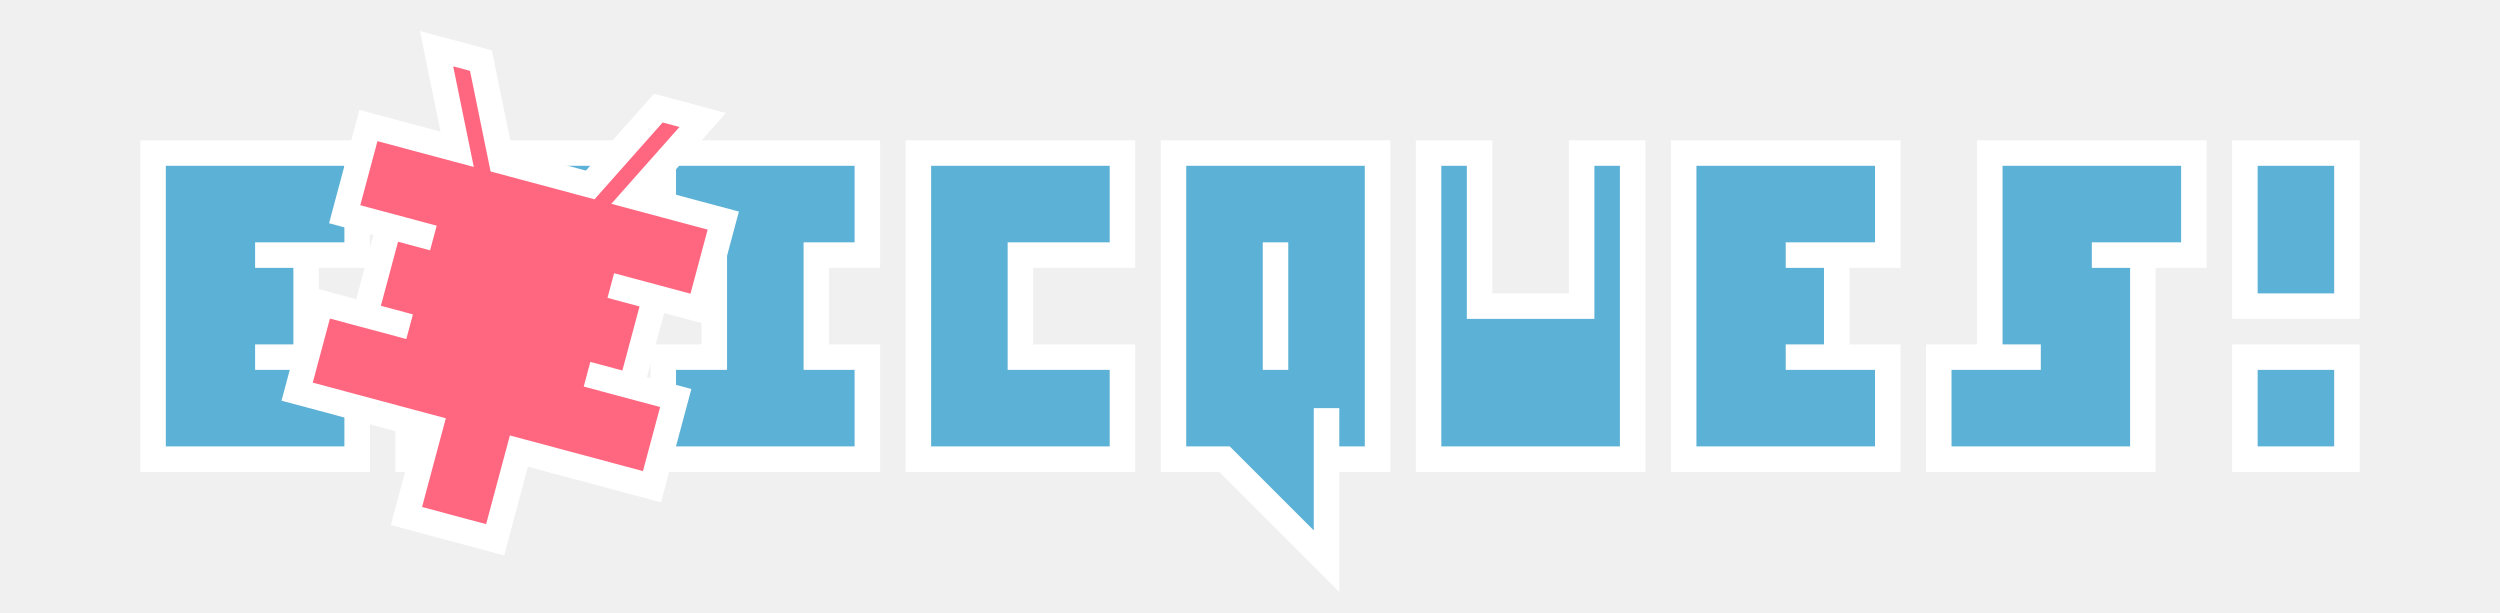
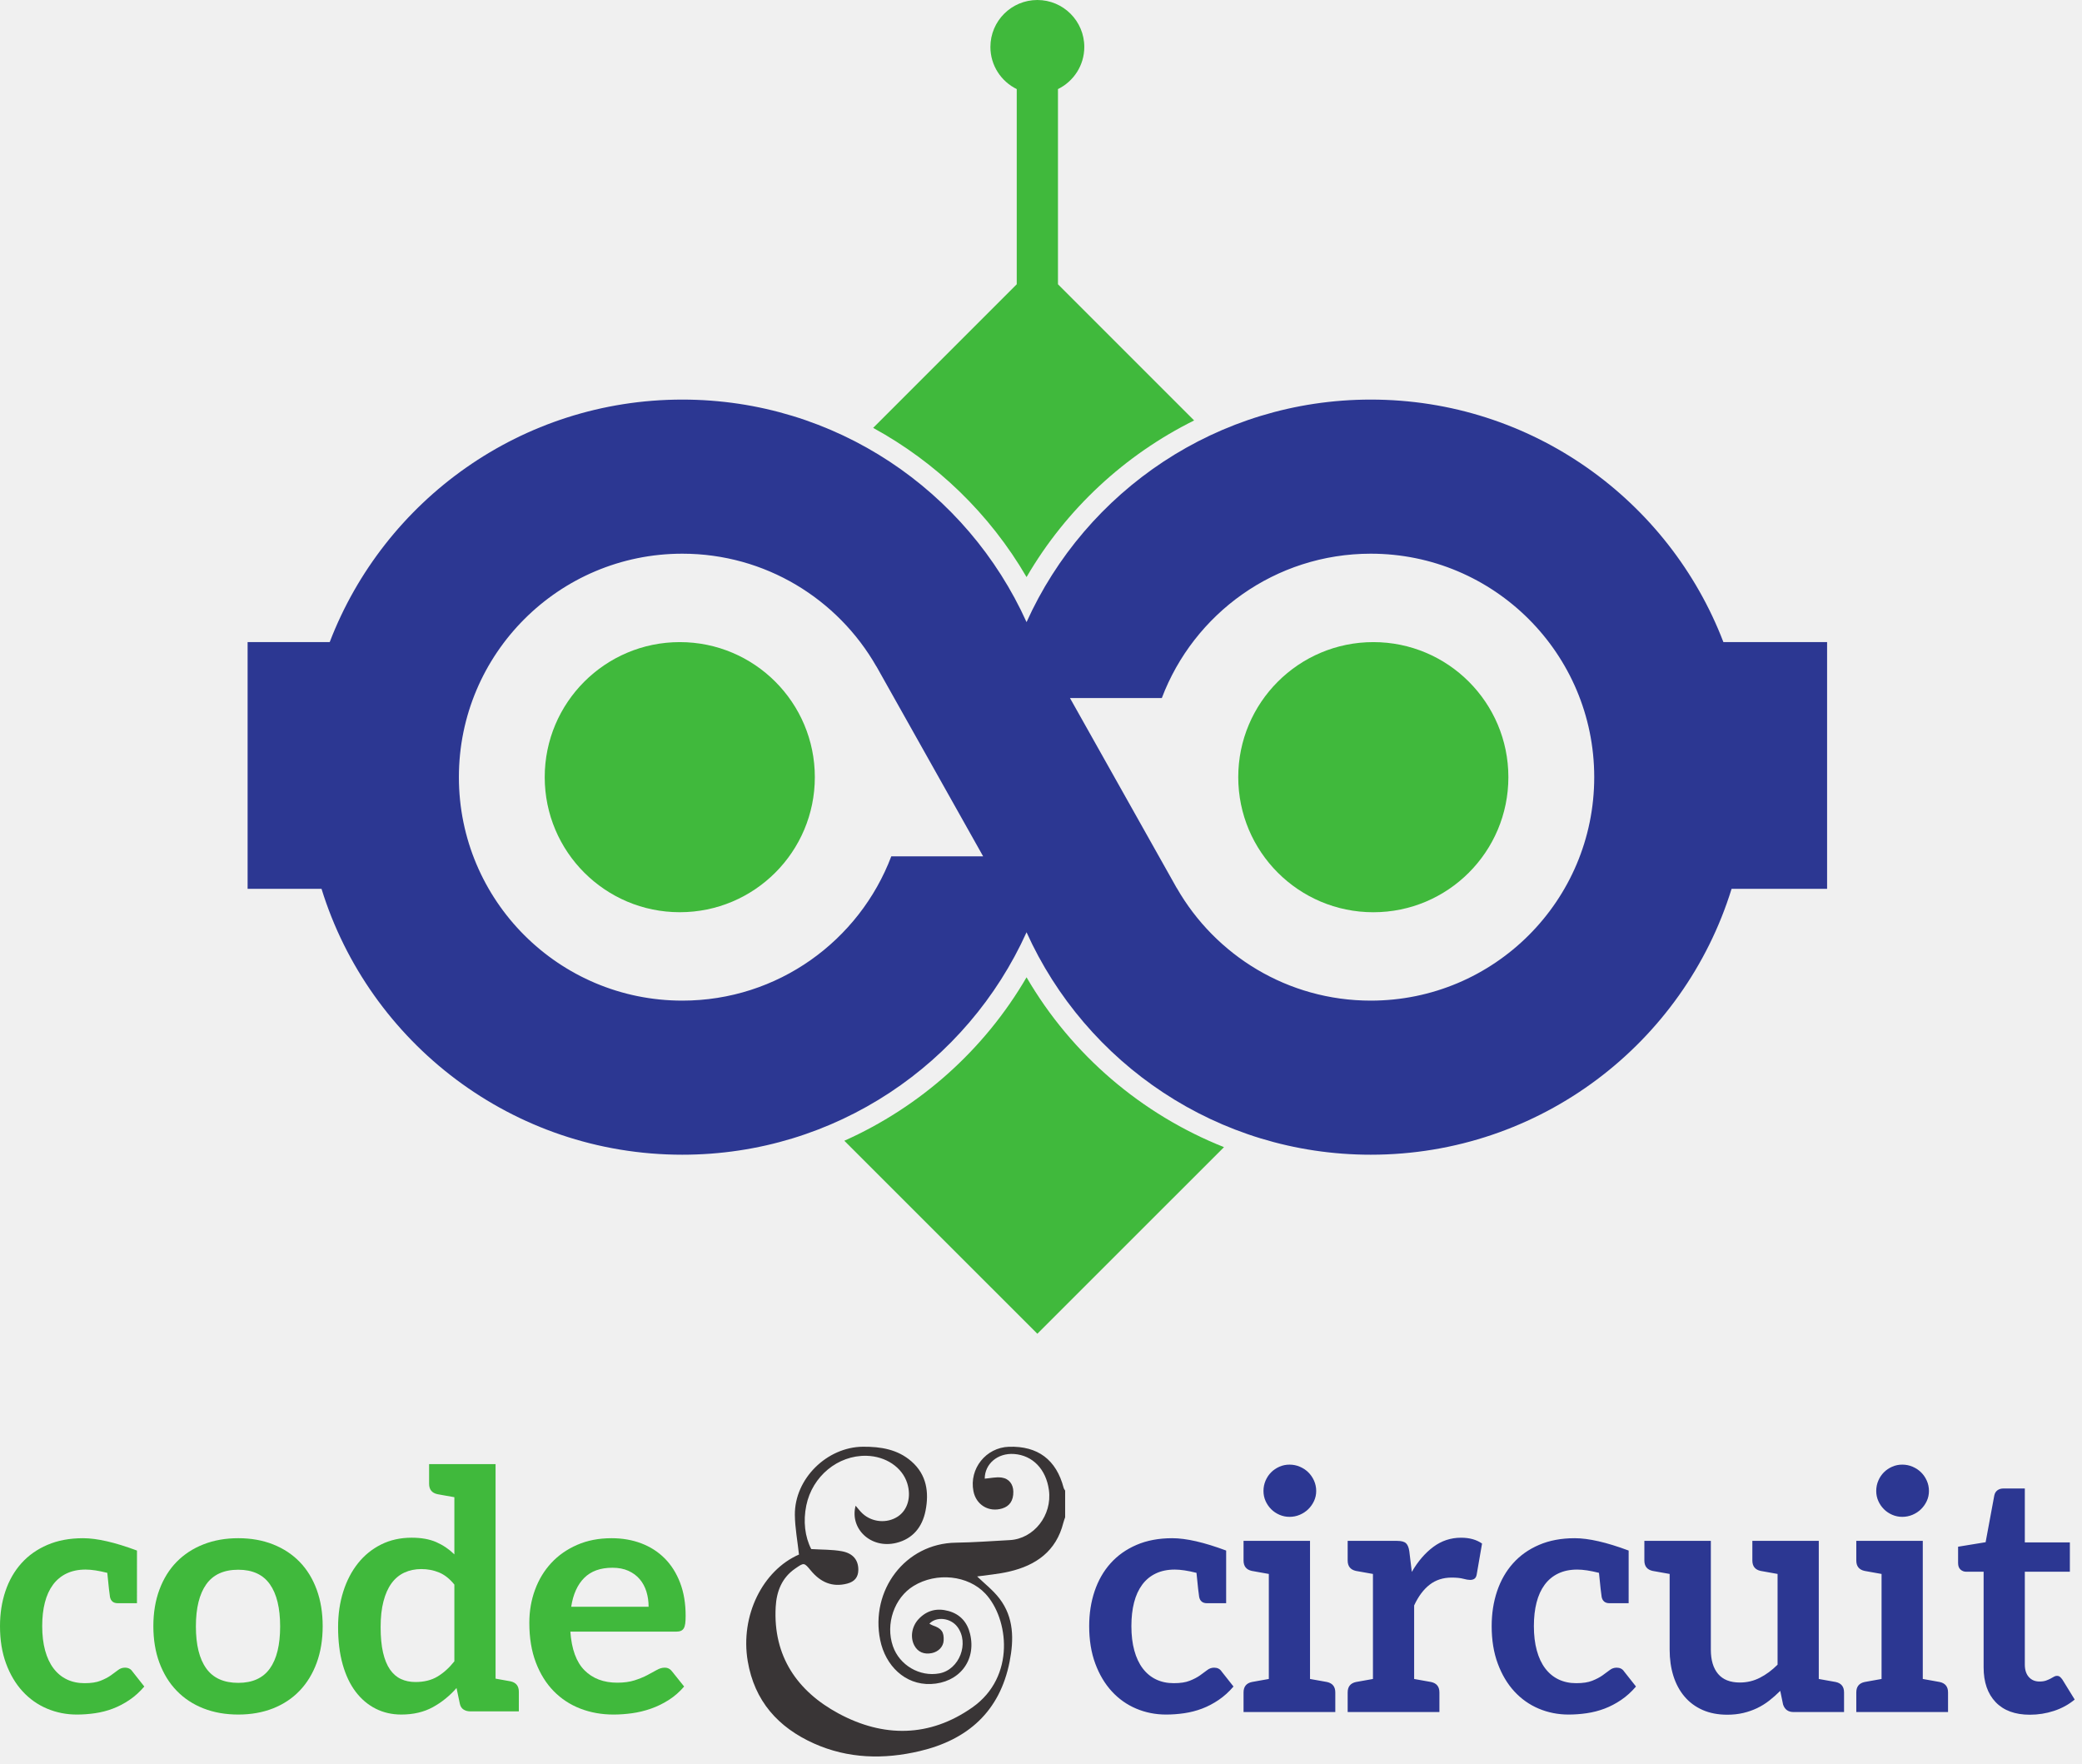
- <svg xmlns="http://www.w3.org/2000/svg" viewBox="0 0 490 120" stroke-width="5" stroke="#fff" stroke-linecap="square">
-   <path d=" M 30 30 L 30 90 L 70 90 L 70 70 L 50 70 L 60 70 L 60 50 L 50 50 L 70 50 L 70 30 L 30 30 Z M 80 90 L 80 30 L 120 30 L 120 70 L 100 70 L 100 90 L 80 90 Z M 100 40 L 100 60 M 130 30 L 130 50 L 140 50 L 140 70 L 130 70 L 130 90 L 170 90 L 170 70 L 160 70 L 160 50 L 170 50 L 170 30 L 130 30 Z M 180 30 L 180 90 L 220 90 L 220 70 L 200 70 L 200 50 L 220 50 L 220 30 L 180 30 Z M 230 30 L 230 90 L 240 90 L 260 110 L 260 80 L 260 90 L 270 90 L 270 30 L 230 30 Z M 250 50 L 250 70 M 280 30 L 280 90 L 320 90 L 320 30 L 310 30 L 310 60 L 290 60 L 290 30 L 280 30 Z M 330 30 L 330 90 L 370 90 L 370 70 L 350 70 L 360 70 L 360 50 L 350 50 L 370 50 L 370 30 L 330 30 Z M 390 30 L 390 70 L 400 70 L 380 70 L 380 90 L 420 90 L 420 50 L 410 50 L 430 50 L 430 30 L 390 30 Z M 440 30 L 440 60 L 460 60 L 460 30 L 440 30 Z M 440 70 L 440 90 L 460 90 L 460 70 L 440 70 Z " fill="#5cb1d6" />
-   <path d=" M 84.319 83.751 L 79.66 101.137 L 97.046 105.796 L 101.705 88.409 L 127.785 95.397 L 132.444 78.011 L 115.057 73.352 L 123.751 75.681 L 128.409 58.295 L 119.716 55.965 L 137.103 60.624 L 141.761 43.237 L 124.375 38.579 L 137.727 23.521 L 129.034 21.192 L 115.681 36.249 L 98.295 31.591 L 94.26 11.875 L 85.567 9.545 L 89.601 29.261 L 72.215 24.603 L 67.556 41.989 L 84.943 46.648 L 76.249 44.319 L 71.591 61.705 L 80.284 64.035 L 62.897 59.376 L 58.239 76.763 L 84.319 83.751 Z " fill="#ff6680" />
+ <svg xmlns="http://www.w3.org/2000/svg" version="1.1" width="357.27" height="302.639" id="svg2" xml:space="preserve">
+   <defs id="defs6">
+     <clipPath id="clipPath16">
+       <path d="m 0,242.111 285.816,0 L 285.816,0 0,0 0,242.111 z" id="path18" />
+     </clipPath>
+   </defs>
+   <g transform="matrix(1.25,0,0,-1.25,0,302.6388)" id="g10">
+     <g id="g12">
+       <g clip-path="url(#clipPath16)" id="g14">
+         <g transform="translate(188.1831,104.7554)" id="g20">
+           <path d="m 0,0 c -11.411,0 -21.352,6.23 -26.64,15.469 l -0.004,-0.012 -14.655,26.08 12.611,0 C -24.309,53.116 -13.12,61.351 0,61.351 16.938,61.351 30.672,47.613 30.672,30.674 30.672,13.729 16.938,0 0,0 M -65.826,19.808 C -70.215,8.235 -81.398,0 -94.516,0 c -16.943,0 -30.671,13.729 -30.671,30.674 0,16.939 13.728,30.677 30.671,30.677 11.407,0 21.35,-6.228 26.637,-15.471 l 0.006,0.009 14.654,-26.081 -12.607,0 z m 128.466,29.406 -14.235,0 C 40.944,68.679 22.093,82.505 0,82.505 c -21.035,0 -39.135,-12.541 -47.259,-30.548 -8.123,18.007 -26.216,30.548 -47.257,30.548 -22.088,0 -40.942,-13.827 -48.405,-33.291 l -11.27,0 0,-33.869 10.147,0 c 6.539,-21.143 26.242,-36.496 49.528,-36.496 21.041,0 39.134,12.531 47.257,30.535 8.124,-18.004 26.224,-30.535 47.259,-30.535 23.29,0 42.99,15.353 49.527,36.496 l 13.113,0 0,33.869 z" id="path22" style="fill:#2c3792;fill-opacity:1;fill-rule:nonzero;stroke:none" />
+         </g>
+         <g transform="translate(93.3213,116.8921)" id="g24">
+           <path d="M 0,0 C 10.24,0 18.538,8.3 18.538,18.538 18.538,28.779 10.24,37.077 0,37.077 -10.235,37.077 -18.542,28.779 -18.542,18.538 -18.542,8.3 -10.235,0 0,0 m 95.21,-0.004 c 10.241,0 18.538,8.302 18.538,18.542 0,10.234 -8.297,18.539 -18.538,18.539 -10.238,0 -18.545,-8.305 -18.545,-18.539 0,-10.24 8.307,-18.542 18.545,-18.542 M 47.603,-8.936 C 41.767,-18.958 32.942,-26.746 22.586,-31.372 l 26.499,-26.491 25.623,25.614 c -11.256,4.479 -20.88,12.625 -27.105,23.313 m -4.962,127.71 c 0,3.56 2.886,6.445 6.444,6.445 3.56,0 6.446,-2.885 6.446,-6.445 0,-2.543 -1.476,-4.735 -3.615,-5.783 l 0,-26.795 18.692,-18.692 C 61.123,62.796 53.059,55.374 47.603,46.004 42.525,54.726 35.185,61.756 26.544,66.484 l 19.712,19.713 0,26.793 c -2.139,1.049 -3.615,3.241 -3.615,5.784" id="path26" style="fill:#40b93c;fill-opacity:1;fill-rule:nonzero;stroke:none" />
+         </g>
+         <g transform="translate(19.8101,10.6035)" id="g28">
+           <path d="m 0,0 c -0.628,-0.735 -1.307,-1.349 -2.039,-1.844 -0.732,-0.496 -1.492,-0.892 -2.278,-1.191 -0.786,-0.298 -1.599,-0.507 -2.439,-0.629 -0.842,-0.123 -1.674,-0.184 -2.497,-0.184 -1.45,0 -2.817,0.271 -4.099,0.813 -1.283,0.542 -2.401,1.333 -3.355,2.371 -0.955,1.038 -1.71,2.31 -2.268,3.812 -0.557,1.504 -0.835,3.218 -0.835,5.142 0,1.726 0.248,3.324 0.744,4.799 0.496,1.472 1.225,2.747 2.187,3.822 0.962,1.077 2.153,1.922 3.573,2.531 1.42,0.612 3.054,0.917 4.9,0.917 1.903,0 4.369,-0.565 7.4,-1.695 l -0.002,-7.227 -0.196,0 -0.556,0 -1.884,0 c -0.59,0 -0.946,0.284 -1.068,0.852 -0.068,0.387 -0.191,1.492 -0.369,3.316 -1.192,0.3 -2.186,0.449 -2.981,0.449 -0.992,0 -1.862,-0.18 -2.611,-0.539 -0.748,-0.358 -1.37,-0.874 -1.866,-1.546 -0.496,-0.672 -0.867,-1.484 -1.111,-2.439 -0.245,-0.954 -0.366,-2.034 -0.366,-3.24 0,-1.252 0.133,-2.366 0.4,-3.345 0.267,-0.975 0.652,-1.796 1.157,-2.46 0.503,-0.665 1.114,-1.169 1.832,-1.512 0.717,-0.344 1.526,-0.515 2.428,-0.515 0.9,0 1.629,0.11 2.187,0.332 0.556,0.221 1.026,0.465 1.408,0.733 0.379,0.265 0.711,0.51 0.996,0.733 0.282,0.221 0.6,0.332 0.951,0.332 0.458,0 0.801,-0.176 1.03,-0.527 L 0,0 z" id="path30" style="fill:#40b93c;fill-opacity:1;fill-rule:nonzero;stroke:none" />
+         </g>
+         <g transform="translate(37.0493,13.0771)" id="g32">
+           <path d="m 0,0 c 0.939,1.312 1.408,3.236 1.408,5.771 0,2.534 -0.469,4.465 -1.408,5.793 -0.939,1.329 -2.386,1.994 -4.339,1.994 -1.985,0 -3.451,-0.669 -4.398,-2.005 -0.947,-1.335 -1.42,-3.263 -1.42,-5.782 0,-2.52 0.473,-4.44 1.42,-5.759 0.947,-1.323 2.413,-1.983 4.398,-1.983 1.953,0 3.4,0.658 4.339,1.971 M 0.436,17.037 C 1.863,16.473 3.081,15.672 4.088,14.634 5.096,13.595 5.875,12.329 6.424,10.832 6.974,9.336 7.248,7.664 7.248,5.816 7.248,3.953 6.974,2.273 6.424,0.778 5.875,-0.719 5.096,-1.993 4.088,-3.047 3.081,-4.101 1.863,-4.91 0.436,-5.475 c -1.429,-0.564 -3.02,-0.846 -4.775,-0.846 -1.757,0 -3.352,0.282 -4.787,0.846 -1.436,0.565 -2.66,1.374 -3.676,2.428 -1.015,1.054 -1.802,2.328 -2.359,3.825 -0.557,1.495 -0.836,3.175 -0.836,5.038 0,1.848 0.279,3.52 0.836,5.016 0.557,1.497 1.344,2.763 2.359,3.802 1.016,1.038 2.24,1.839 3.676,2.403 1.435,0.566 3.03,0.849 4.787,0.849 1.755,0 3.346,-0.283 4.775,-0.849" id="path34" style="fill:#40b93c;fill-opacity:1;fill-rule:nonzero;stroke:none" />
+         </g>
+         <g transform="translate(62.3755,24.5967)" id="g36">
+           <path d="M 0,0 C -0.641,0.794 -1.34,1.348 -2.096,1.66 -2.852,1.974 -3.665,2.13 -4.535,2.13 -5.39,2.13 -6.164,1.969 -6.859,1.648 -7.554,1.327 -8.142,0.84 -8.623,0.183 c -0.481,-0.656 -0.851,-1.484 -1.11,-2.485 -0.26,-1.001 -0.39,-2.178 -0.39,-3.538 0,-1.373 0.111,-2.538 0.332,-3.493 0.222,-0.955 0.539,-1.73 0.951,-2.323 0.412,-0.596 0.911,-1.031 1.5,-1.305 0.588,-0.276 1.256,-0.414 2.004,-0.414 1.175,0 2.178,0.248 3.011,0.744 0.832,0.496 1.606,1.194 2.325,2.096 L 0,0 z m 8.85,-17.405 -3.194,0 -3.458,0 c -0.366,0 -0.679,0.085 -0.939,0.252 -0.259,0.168 -0.427,0.427 -0.504,0.779 l -0.458,2.176 c -0.946,-1.084 -2.034,-1.962 -3.263,-2.634 -1.229,-0.673 -2.668,-1.008 -4.317,-1.008 -1.282,0 -2.454,0.266 -3.516,0.802 -1.061,0.534 -1.976,1.309 -2.748,2.323 -0.771,1.016 -1.366,2.268 -1.786,3.756 -0.42,1.49 -0.63,3.196 -0.63,5.119 0,1.756 0.236,3.382 0.71,4.878 0.473,1.496 1.149,2.793 2.027,3.894 0.877,1.098 1.938,1.957 3.183,2.577 1.245,0.617 2.638,0.926 4.18,0.926 1.328,0 2.453,-0.203 3.378,-0.606 C -1.562,5.423 -0.733,4.862 0,4.145 l 0,7.85 c -0.573,0.101 -1.024,0.181 -1.354,0.239 -0.329,0.059 -0.556,0.101 -0.681,0.123 -0.125,0.024 -0.221,0.04 -0.287,0.052 -0.765,0.164 -1.147,0.642 -1.147,1.433 l 0,2.692 3.469,0 5.656,0 0,-29.447 c 0.489,-0.087 0.879,-0.156 1.169,-0.208 0.29,-0.052 0.492,-0.089 0.605,-0.109 0.111,-0.021 0.203,-0.037 0.274,-0.049 0.765,-0.165 1.147,-0.642 1.147,-1.434 L 8.85,-17.405 z" id="path38" style="fill:#40b93c;fill-opacity:1;fill-rule:nonzero;stroke:none" />
+         </g>
+         <g transform="translate(80.2002,25.5127)" id="g40">
+           <path d="m 0,0 c -0.931,-0.932 -1.526,-2.253 -1.786,-3.962 l 10.626,0 c 0,0.733 -0.099,1.423 -0.297,2.072 C 8.344,-1.241 8.039,-0.672 7.627,-0.184 7.214,0.305 6.695,0.69 6.069,0.973 5.443,1.256 4.71,1.396 3.871,1.396 2.222,1.396 0.932,0.931 0,0 m 7.844,4.74 c 1.244,-0.473 2.317,-1.165 3.218,-2.072 0.9,-0.908 1.603,-2.023 2.106,-3.344 0.505,-1.321 0.756,-2.83 0.756,-4.523 0,-0.428 -0.018,-0.782 -0.056,-1.066 -0.039,-0.282 -0.107,-0.504 -0.206,-0.663 -0.1,-0.161 -0.234,-0.275 -0.402,-0.343 -0.168,-0.07 -0.382,-0.104 -0.641,-0.104 l -14.519,0 c 0.168,-2.412 0.817,-4.184 1.946,-5.314 1.13,-1.129 2.626,-1.694 4.489,-1.694 0.916,0 1.706,0.108 2.371,0.32 0.663,0.213 1.243,0.451 1.74,0.71 0.496,0.26 0.931,0.497 1.305,0.709 0.374,0.214 0.737,0.322 1.088,0.322 0.229,0 0.427,-0.045 0.596,-0.137 0.167,-0.092 0.313,-0.222 0.434,-0.39 l 1.649,-2.061 c -0.626,-0.734 -1.328,-1.347 -2.106,-1.843 -0.779,-0.496 -1.592,-0.893 -2.44,-1.191 -0.847,-0.298 -1.709,-0.507 -2.588,-0.63 -0.877,-0.122 -1.729,-0.183 -2.553,-0.183 -1.634,0 -3.153,0.271 -4.558,0.813 -1.404,0.542 -2.625,1.343 -3.664,2.404 -1.038,1.061 -1.855,2.374 -2.451,3.938 -0.595,1.567 -0.893,3.379 -0.893,5.441 0,1.603 0.26,3.11 0.779,4.522 0.519,1.413 1.263,2.642 2.233,3.688 0.97,1.047 2.152,1.875 3.55,2.484 C 0.424,5.145 2,5.45 3.756,5.45 5.237,5.45 6.6,5.213 7.844,4.74" id="path42" style="fill:#40b93c;fill-opacity:1;fill-rule:nonzero;stroke:none" />
+         </g>
+         <g transform="translate(273.9585,8.4609)" id="g44">
+           <path d="m 0,0 c -1.1,1.154 -1.648,2.745 -1.648,4.775 l 0,13.123 -2.382,0 c -0.305,0.001 -0.569,0.099 -0.79,0.298 -0.221,0.198 -0.332,0.497 -0.332,0.893 l 0,2.244 3.779,0.619 1.19,6.413 c 0.061,0.305 0.204,0.541 0.424,0.709 0.22,0.168 0.5,0.253 0.835,0.252 l 2.932,0 0,-7.397 6.184,0 0,-4.031 -6.184,0 0,-12.733 c 0,-0.733 0.183,-1.306 0.55,-1.718 0.367,-0.413 0.855,-0.618 1.465,-0.618 0.352,0 0.646,0.042 0.883,0.125 0.237,0.085 0.442,0.172 0.618,0.266 0.175,0.09 0.332,0.177 0.47,0.262 0.137,0.083 0.275,0.125 0.41,0.125 0.17,0 0.307,-0.042 0.412,-0.125 C 8.924,3.397 9.039,3.271 9.161,3.104 l 1.695,-2.75 C 10.031,-0.331 9.085,-0.851 8.017,-1.201 6.947,-1.553 5.84,-1.729 4.695,-1.729 2.665,-1.729 1.1,-1.151 0,0 m -9.451,27.608 c -0.198,-0.426 -0.462,-0.801 -0.79,-1.122 -0.329,-0.32 -0.714,-0.577 -1.157,-0.766 -0.443,-0.191 -0.916,-0.287 -1.419,-0.287 -0.489,0 -0.952,0.096 -1.386,0.287 -0.436,0.189 -0.814,0.446 -1.134,0.766 -0.321,0.321 -0.577,0.696 -0.767,1.122 -0.192,0.428 -0.287,0.886 -0.287,1.374 0,0.504 0.095,0.978 0.287,1.42 0.19,0.444 0.446,0.826 0.767,1.146 0.32,0.321 0.698,0.577 1.134,0.767 0.434,0.192 0.897,0.288 1.386,0.287 0.503,0 0.976,-0.097 1.419,-0.287 0.443,-0.19 0.828,-0.447 1.157,-0.767 0.328,-0.32 0.592,-0.702 0.79,-1.146 0.199,-0.442 0.297,-0.916 0.297,-1.42 0,-0.488 -0.098,-0.946 -0.297,-1.374 m 2.919,-26.278 0,-2.692 -3.468,0 -5.658,0 -3.469,0 0,2.692 c 0,0.792 0.381,1.27 1.147,1.433 0.067,0.013 0.162,0.03 0.287,0.052 0.124,0.024 0.351,0.064 0.681,0.123 0.33,0.059 0.783,0.139 1.354,0.241 l 0,14.416 c -0.571,0.101 -1.024,0.181 -1.354,0.241 -0.33,0.059 -0.557,0.1 -0.681,0.123 -0.125,0.022 -0.22,0.039 -0.287,0.051 -0.766,0.164 -1.147,0.641 -1.147,1.433 l 0,2.693 3.469,0 5.658,0 0,-18.957 C -9.43,3.077 -8.979,2.997 -8.647,2.938 -8.316,2.879 -8.089,2.839 -7.965,2.815 -7.841,2.793 -7.744,2.776 -7.679,2.763 -6.914,2.6 -6.532,2.122 -6.532,1.33 m -14.276,0 0,-2.691 -3.469,0 -3.457,0 c -0.734,0 -1.215,0.343 -1.444,1.031 l -0.389,1.877 c -0.49,-0.489 -0.993,-0.936 -1.512,-1.34 -0.52,-0.404 -1.072,-0.748 -1.659,-1.03 -0.589,-0.282 -1.223,-0.504 -1.901,-0.664 -0.68,-0.159 -1.409,-0.241 -2.187,-0.241 -1.283,0 -2.416,0.217 -3.403,0.653 -0.984,0.435 -1.811,1.049 -2.484,1.844 -0.672,0.793 -1.178,1.737 -1.523,2.828 -0.343,1.091 -0.514,2.294 -0.514,3.607 l 0,10.391 c -1.952,0.344 -1.972,0.352 -2.324,0.415 -0.764,0.164 -1.147,0.641 -1.147,1.433 l 0,2.692 3.471,0 0,10e-4 5.655,0 0,-14.932 c 0,-1.436 0.332,-2.546 0.996,-3.333 0.665,-0.785 1.661,-1.179 2.99,-1.179 0.977,0 1.892,0.217 2.748,0.654 0.855,0.433 1.664,1.033 2.427,1.797 l 0,12.453 c -1.944,0.343 -1.964,0.352 -2.316,0.414 -0.765,0.164 -1.146,0.641 -1.146,1.433 l 0,2.693 3.462,0 0.005,0 5.652,0 0,-18.957 c 1.951,-0.345 1.972,-0.354 2.324,-0.416 0.763,-0.163 1.145,-0.641 1.145,-1.433 m -28.563,0.813 c -0.627,-0.736 -1.308,-1.349 -2.04,-1.844 -0.731,-0.496 -1.49,-0.893 -2.277,-1.192 -0.788,-0.297 -1.6,-0.506 -2.44,-0.628 -0.841,-0.124 -1.674,-0.184 -2.496,-0.184 -1.451,0 -2.816,0.27 -4.1,0.812 -1.283,0.542 -2.401,1.333 -3.355,2.372 -0.954,1.038 -1.709,2.309 -2.266,3.812 -0.559,1.504 -0.837,3.218 -0.837,5.142 0,1.725 0.248,3.324 0.744,4.798 0.497,1.472 1.225,2.748 2.188,3.823 0.961,1.077 2.152,1.922 3.572,2.531 1.421,0.611 3.055,0.917 4.901,0.917 1.903,0 4.369,-0.565 7.399,-1.695 l -0.002,-7.228 -0.195,0 -0.556,0 -1.885,0 c -0.589,0 -0.945,0.284 -1.067,0.853 -0.068,0.386 -0.191,1.492 -0.369,3.316 -1.193,0.3 -2.186,0.448 -2.981,0.448 -0.993,0 -1.862,-0.179 -2.611,-0.539 -0.749,-0.357 -1.37,-0.874 -1.867,-1.546 -0.495,-0.672 -0.865,-1.483 -1.11,-2.438 -0.245,-0.954 -0.367,-2.034 -0.367,-3.24 0,-1.252 0.133,-2.367 0.402,-3.345 0.265,-0.976 0.65,-1.796 1.155,-2.46 0.504,-0.665 1.115,-1.169 1.833,-1.513 0.717,-0.344 1.526,-0.514 2.428,-0.514 0.9,0 1.629,0.11 2.186,0.332 0.557,0.22 1.027,0.464 1.408,0.733 0.38,0.265 0.711,0.51 0.997,0.732 0.282,0.221 0.599,0.332 0.951,0.332 0.457,0 0.8,-0.175 1.03,-0.527 l 1.627,-2.06 z m -21.133,19.625 -0.732,-4.237 c -0.046,-0.274 -0.147,-0.469 -0.298,-0.583 -0.154,-0.115 -0.36,-0.172 -0.619,-0.172 -0.229,0 -0.543,0.053 -0.94,0.161 -0.397,0.106 -0.923,0.159 -1.58,0.159 -1.175,0 -2.182,-0.325 -3.021,-0.973 -0.841,-0.649 -1.552,-1.601 -2.131,-2.851 l 0,-10.094 c 1.95,-0.344 1.971,-0.353 2.322,-0.415 0.765,-0.164 1.147,-0.641 1.147,-1.433 l 0,-2.692 -3.469,0 -0.002,0 -5.654,0 -3.47,0 0,2.692 c -0.001,0.792 0.382,1.269 1.145,1.433 0.353,0.062 0.373,0.071 2.325,0.415 l 0,14.417 c -1.952,0.342 -1.972,0.352 -2.325,0.414 -0.763,0.165 -1.146,0.641 -1.145,1.433 l 0,2.693 3.47,0 3.321,0 c 0.58,0 0.983,-0.108 1.214,-0.322 0.228,-0.212 0.381,-0.58 0.457,-1.098 l 0.343,-2.84 c 0.839,1.45 1.825,2.596 2.955,3.436 1.129,0.838 2.396,1.258 3.801,1.258 1.16,0 2.122,-0.265 2.886,-0.801 m -23.065,5.84 c -0.2,-0.426 -0.462,-0.801 -0.79,-1.122 -0.329,-0.32 -0.714,-0.577 -1.158,-0.766 -0.442,-0.191 -0.916,-0.287 -1.42,-0.287 -0.488,0 -0.95,0.096 -1.384,0.287 -0.436,0.189 -0.815,0.446 -1.134,0.766 -0.32,0.321 -0.577,0.696 -0.768,1.122 -0.19,0.428 -0.286,0.886 -0.286,1.374 0,0.504 0.096,0.978 0.286,1.42 0.191,0.444 0.448,0.826 0.768,1.146 0.319,0.321 0.698,0.577 1.134,0.767 0.434,0.192 0.896,0.288 1.384,0.287 0.504,0 0.978,-0.097 1.42,-0.287 0.444,-0.19 0.829,-0.447 1.158,-0.767 0.328,-0.32 0.59,-0.702 0.79,-1.146 0.198,-0.442 0.298,-0.916 0.298,-1.42 0,-0.488 -0.1,-0.946 -0.298,-1.374 m 2.92,-26.278 0,-2.692 -3.47,0 -5.656,0 -3.47,0 0,2.692 c 0,0.792 0.382,1.27 1.146,1.433 0.067,0.013 0.162,0.03 0.288,0.052 0.124,0.024 0.352,0.064 0.682,0.123 0.33,0.059 0.781,0.139 1.354,0.241 l 0,14.416 c -0.573,0.101 -1.024,0.181 -1.354,0.241 -0.33,0.059 -0.558,0.1 -0.682,0.123 -0.126,0.022 -0.221,0.039 -0.288,0.051 -0.764,0.164 -1.146,0.641 -1.146,1.433 l 0,2.693 3.47,0 5.656,0 0,-18.957 c 0.572,-0.102 1.022,-0.182 1.353,-0.241 0.331,-0.059 0.559,-0.099 0.683,-0.123 0.123,-0.022 0.221,-0.039 0.287,-0.052 0.764,-0.163 1.147,-0.641 1.147,-1.433 m -13.976,0.813 c -0.627,-0.736 -1.308,-1.349 -2.04,-1.844 -0.731,-0.496 -1.49,-0.893 -2.276,-1.192 -0.788,-0.297 -1.601,-0.506 -2.441,-0.628 -0.841,-0.124 -1.674,-0.184 -2.496,-0.184 -1.451,0 -2.816,0.27 -4.1,0.812 -1.282,0.542 -2.401,1.333 -3.354,2.372 -0.955,1.038 -1.71,2.309 -2.268,3.812 -0.557,1.504 -0.836,3.218 -0.836,5.142 0,1.725 0.248,3.324 0.745,4.798 0.496,1.472 1.224,2.748 2.187,3.823 0.963,1.077 2.152,1.922 3.572,2.531 1.421,0.611 3.055,0.917 4.901,0.917 1.903,0 4.369,-0.565 7.399,-1.695 l -0.002,-7.228 -0.195,0 -0.556,0 -1.885,0 c -0.589,0 -0.946,0.284 -1.067,0.853 -0.068,0.386 -0.191,1.492 -0.369,3.316 -1.192,0.3 -2.186,0.448 -2.981,0.448 -0.993,0 -1.862,-0.179 -2.611,-0.539 -0.749,-0.357 -1.37,-0.874 -1.867,-1.546 -0.495,-0.672 -0.865,-1.483 -1.11,-2.438 -0.245,-0.954 -0.367,-2.034 -0.367,-3.24 0,-1.252 0.133,-2.367 0.401,-3.345 0.266,-0.976 0.653,-1.796 1.156,-2.46 0.504,-0.665 1.114,-1.169 1.833,-1.513 0.717,-0.344 1.526,-0.514 2.428,-0.514 0.9,0 1.629,0.11 2.186,0.332 0.557,0.22 1.027,0.464 1.409,0.733 0.379,0.265 0.71,0.51 0.996,0.732 0.282,0.221 0.599,0.332 0.951,0.332 0.457,0 0.801,-0.175 1.029,-0.527 l 1.628,-2.06 z" id="path46" style="fill:#2c3792;fill-opacity:1;fill-rule:nonzero;stroke:none" />
+         </g>
+         <g transform="translate(146.2222,33.834)" id="g48">
+           <path d="m 0,0 c -0.082,-0.251 -0.183,-0.499 -0.247,-0.754 -0.98,-3.898 -3.748,-5.844 -7.434,-6.699 -1.519,-0.354 -3.091,-0.478 -4.399,-0.668 0.957,-0.932 2.175,-1.866 3.073,-3.042 1.981,-2.597 1.983,-5.619 1.384,-8.655 -1.35,-6.854 -5.774,-10.735 -12.354,-12.281 -4.905,-1.153 -9.813,-1.051 -14.502,1.048 -4.93,2.208 -8.17,5.837 -9.095,11.301 -1.056,6.239 2.049,12.473 7.057,14.646 0.051,0.021 0.082,0.084 -0.02,-0.026 -0.208,1.912 -0.549,3.684 -0.567,5.458 -0.05,4.955 4.402,9.323 9.352,9.358 2.44,0.016 4.757,-0.355 6.657,-2.016 2.086,-1.824 2.433,-4.241 1.928,-6.779 -0.438,-2.206 -1.725,-3.845 -4.015,-4.407 -3.521,-0.86 -6.417,1.982 -5.582,5.105 0.334,-0.382 0.613,-0.768 0.956,-1.081 1.326,-1.213 3.353,-1.374 4.822,-0.415 1.369,0.896 1.891,2.712 1.312,4.569 -0.684,2.197 -2.944,3.72 -5.607,3.779 -3.917,0.087 -7.43,-2.811 -8.252,-6.81 -0.448,-2.181 -0.193,-4.295 0.676,-5.994 1.457,-0.092 2.864,-0.05 4.216,-0.3 1.556,-0.289 2.261,-1.243 2.249,-2.56 -0.01,-0.991 -0.499,-1.61 -1.525,-1.879 -2.077,-0.544 -3.69,0.211 -5.006,1.803 -0.918,1.11 -0.921,1.096 -2.139,0.256 -1.845,-1.271 -2.559,-3.155 -2.674,-5.263 -0.372,-6.765 2.969,-11.572 8.622,-14.622 6.143,-3.314 12.499,-3.313 18.385,0.834 5.979,4.214 4.964,12.219 1.775,15.615 -2.364,2.52 -6.706,2.981 -9.858,1.051 -2.647,-1.622 -3.883,-5.227 -2.832,-8.264 0.904,-2.62 3.686,-4.245 6.387,-3.735 2.734,0.516 4.138,4.141 2.47,6.381 -0.919,1.233 -2.866,1.481 -3.849,0.442 0.167,-0.088 0.313,-0.188 0.475,-0.244 1.195,-0.407 1.541,-0.884 1.483,-2.068 -0.042,-0.836 -0.697,-1.534 -1.615,-1.726 -1.073,-0.222 -1.927,0.146 -2.405,1.036 -0.599,1.118 -0.371,2.618 0.587,3.639 1.132,1.203 2.526,1.537 4.093,1.105 1.62,-0.445 2.59,-1.558 2.972,-3.161 0.886,-3.715 -1.579,-6.715 -5.392,-6.864 -3.561,-0.138 -6.239,2.54 -6.951,6.033 -1.388,6.81 3.42,13.271 10.388,13.369 2.465,0.034 4.929,0.222 7.393,0.353 3.323,0.176 5.853,3.416 5.379,6.876 -0.392,2.857 -2.233,4.762 -4.775,4.944 -2.283,0.165 -4.032,-1.376 -4.035,-3.386 0.774,0.06 1.578,0.26 2.337,0.148 1.032,-0.15 1.577,-0.947 1.589,-1.934 0.016,-1.222 -0.503,-1.999 -1.542,-2.31 -1.836,-0.549 -3.568,0.499 -3.935,2.381 -0.601,3.081 1.722,5.989 4.868,6.093 C -3.75,9.808 -1.217,7.905 -0.204,4.039 -0.169,3.905 -0.068,3.787 0,3.662 L 0,0 z" id="path50" style="fill:#393536;fill-opacity:1;fill-rule:evenodd;stroke:none" />
+         </g>
+       </g>
+     </g>
+   </g>
</svg>
